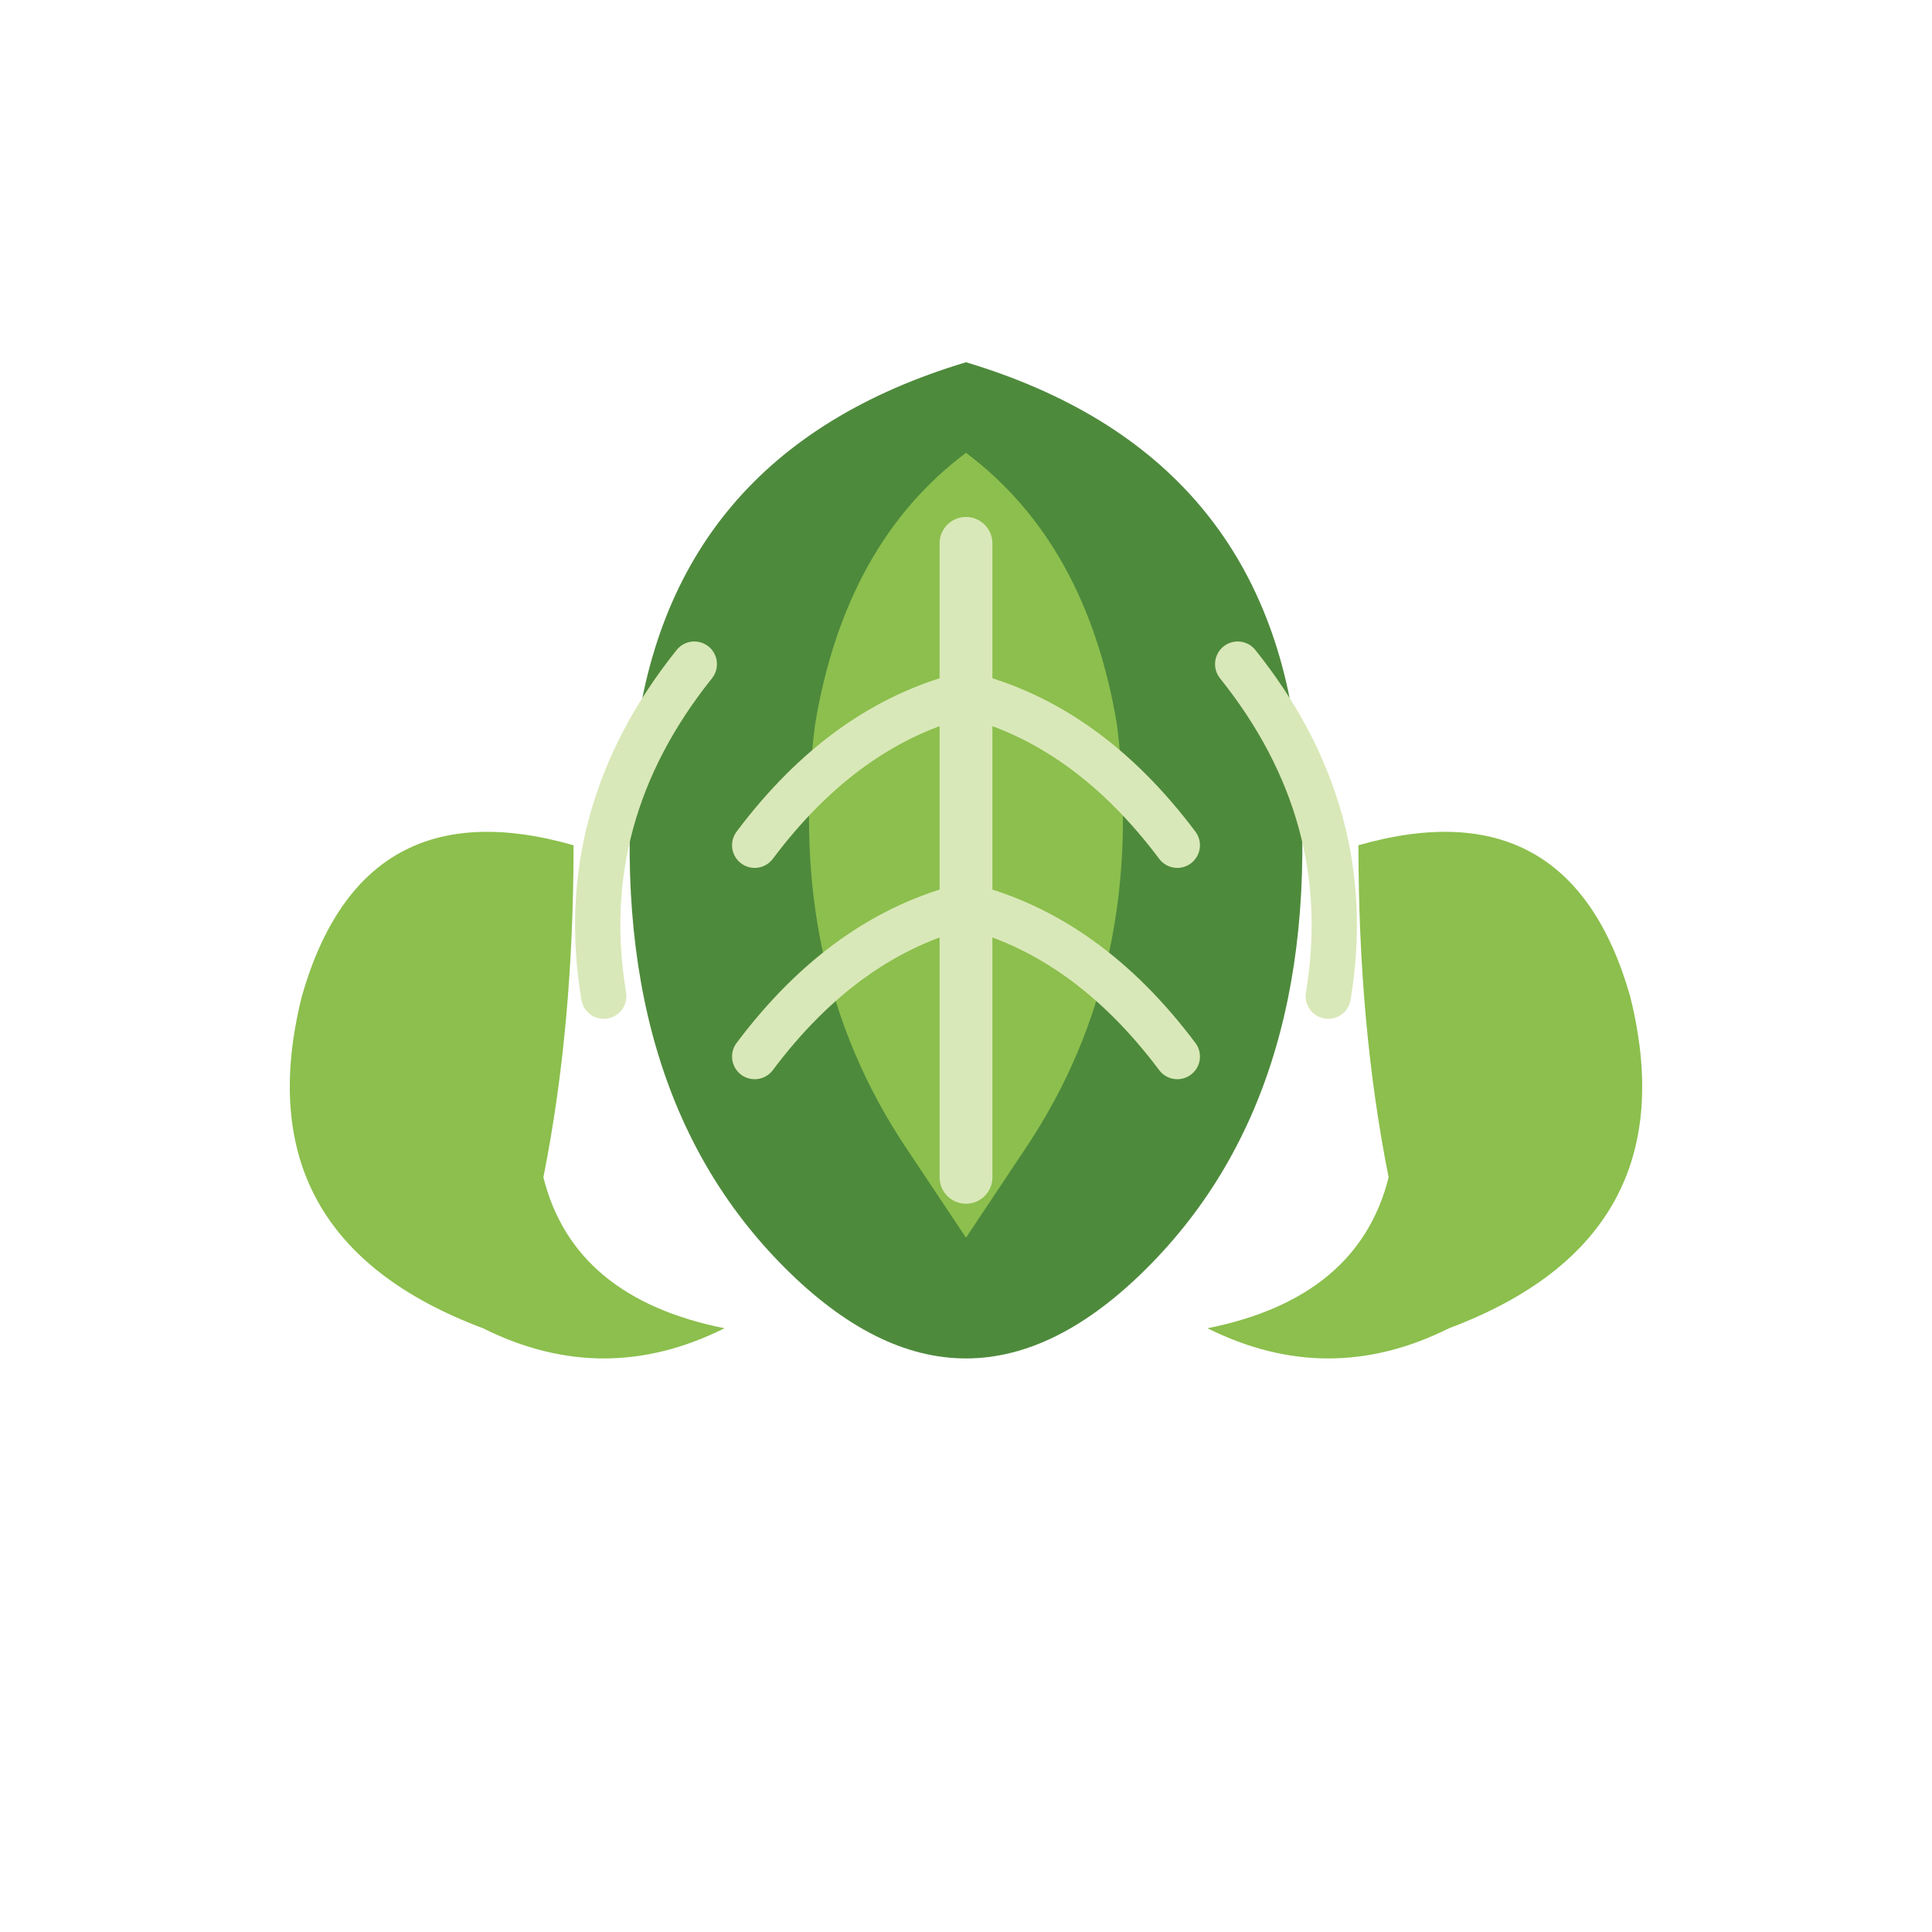
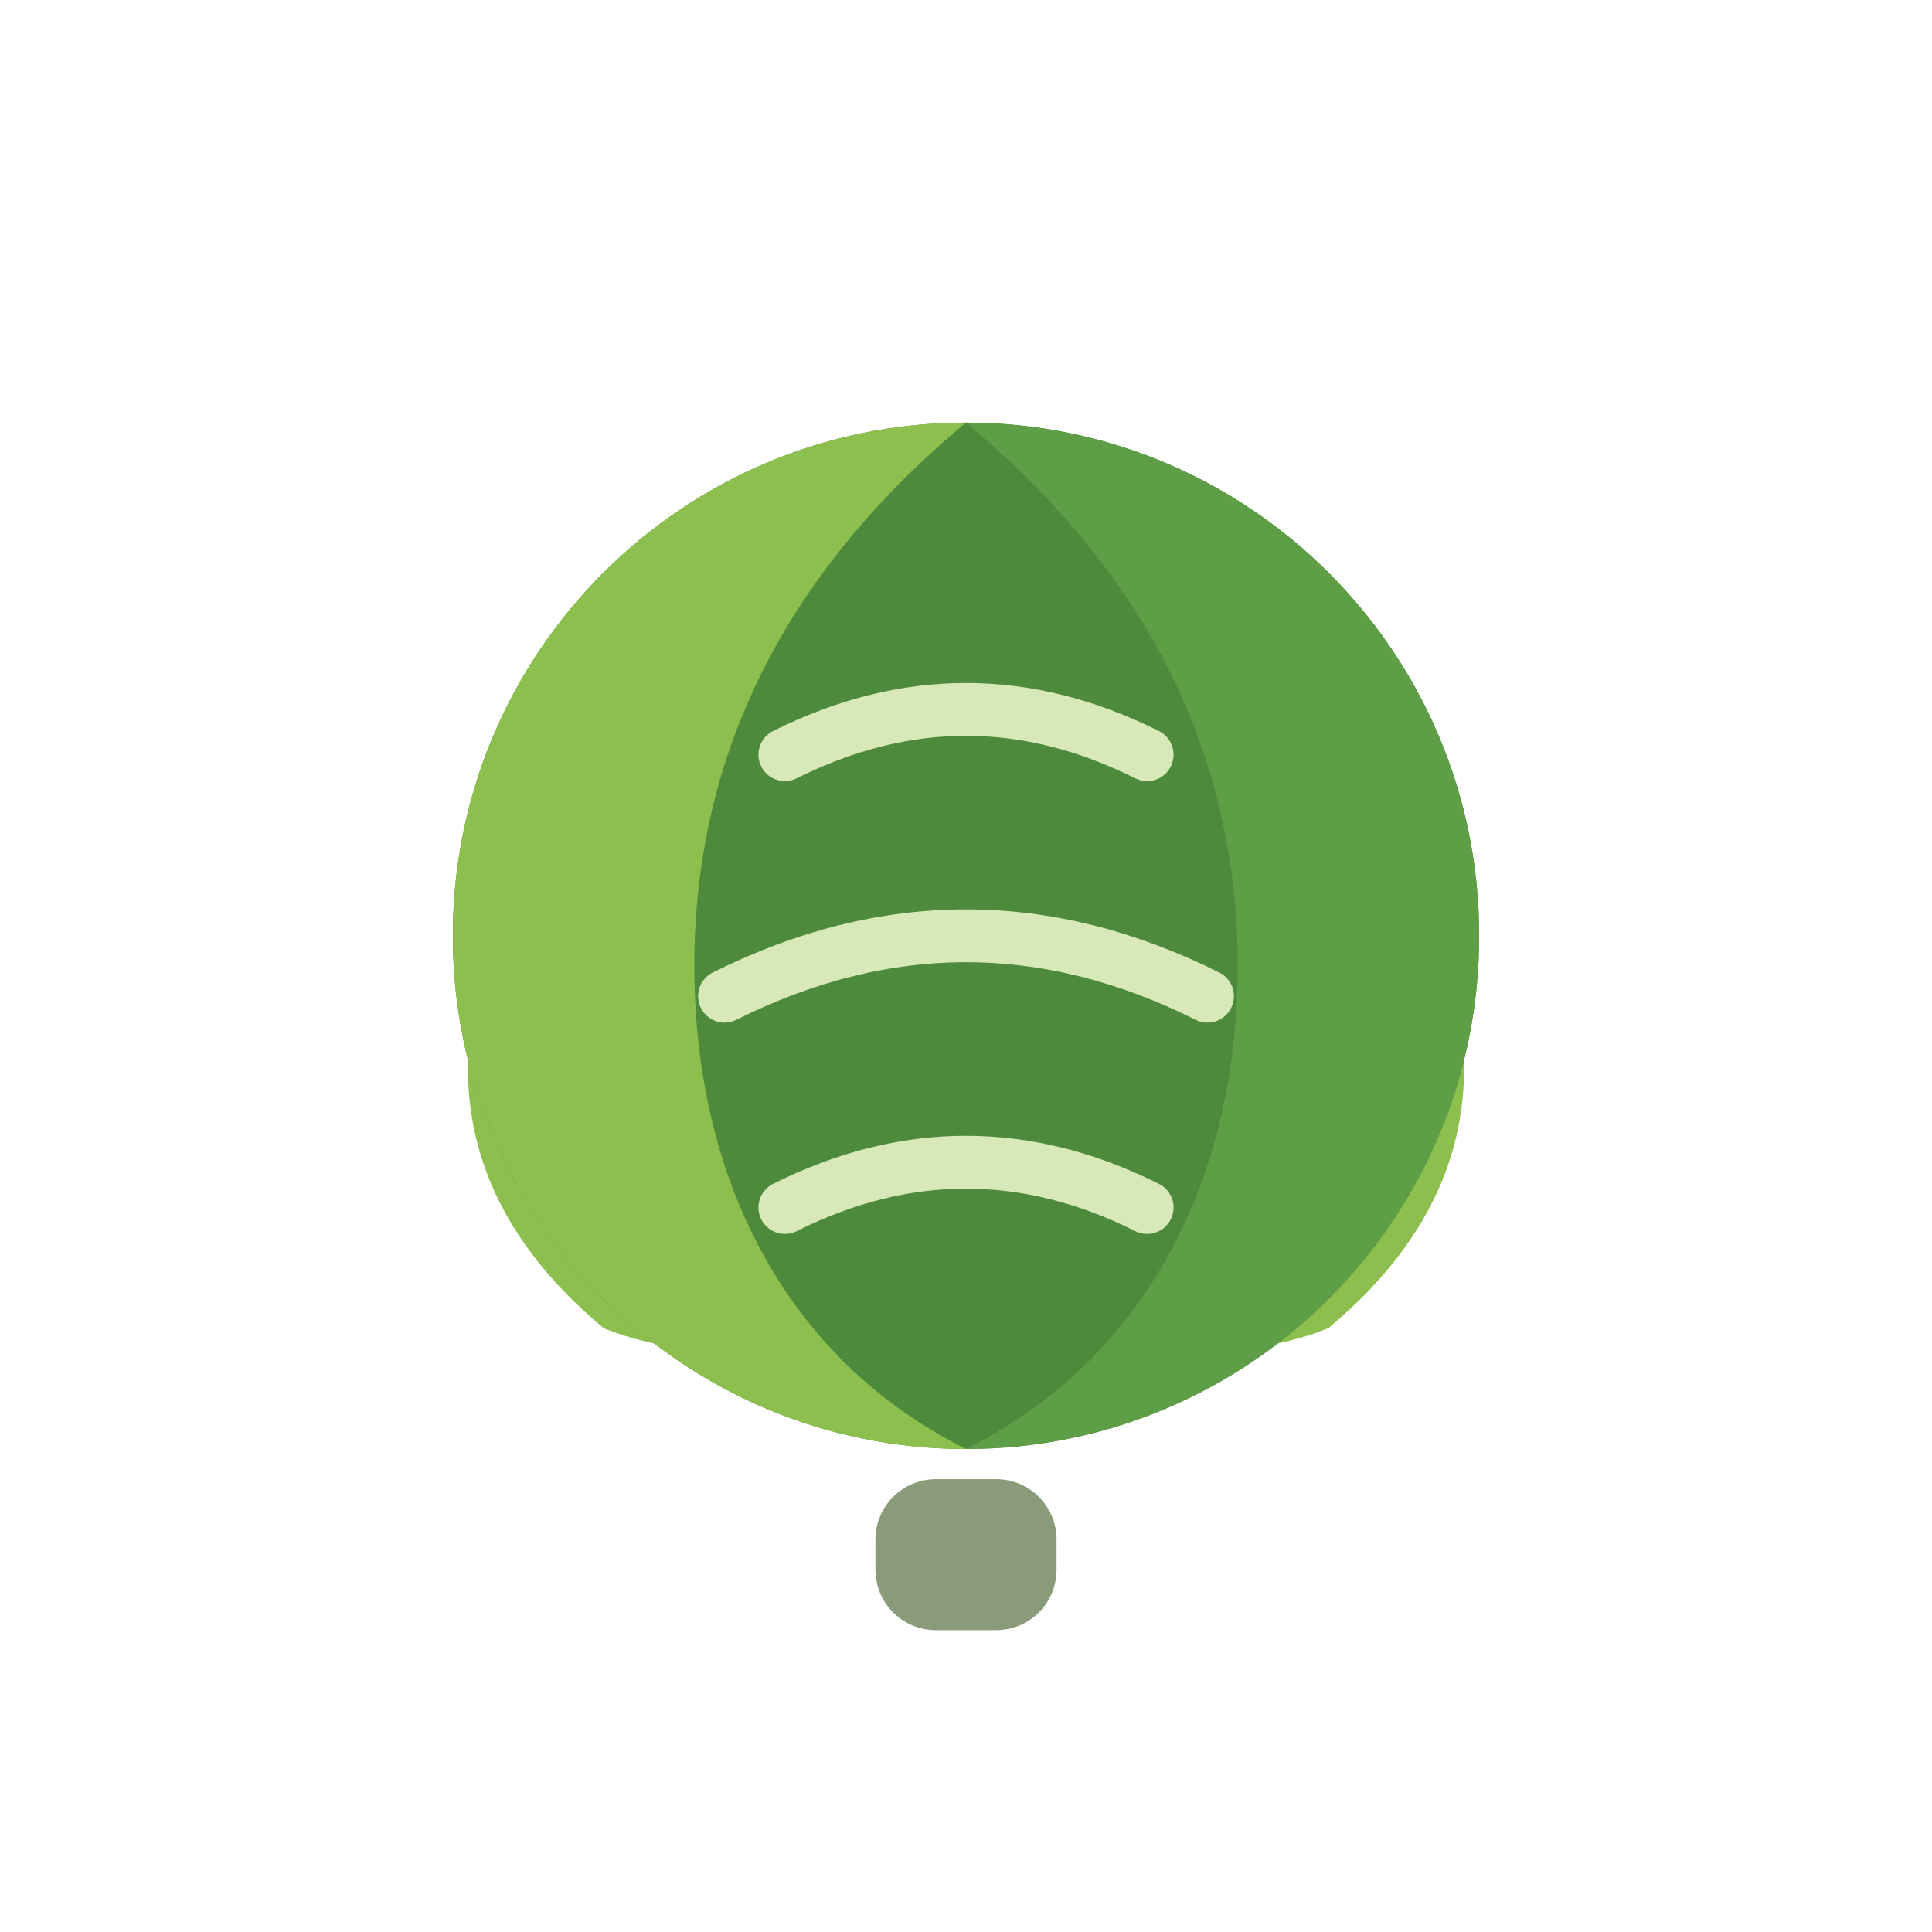
<svg xmlns="http://www.w3.org/2000/svg" viewBox="0 0 128 128">
-   <path d="M32 88 Q16 82 20 66 Q24 52 38 56 Q38 68 36 78 Q38 86 48 88 Q40 92 32 88 Z" fill="#8CBF4D" />
-   <path d="M96 88 Q112 82 108 66 Q104 52 90 56 Q90 68 92 78 Q90 86 80 88 Q88 92 96 88 Z" fill="#8CBF4D" />
-   <path d="M64 24 Q84 30 86 50 Q88 72 76 84 Q70 90 64 90 Q58 90 52 84 Q40 72 42 50 Q44 30 64 24 Z" fill="#4E8A3C" />
-   <path d="M64 30 Q72 36 74 48 Q76 64 68 76 Q64 82 64 82 Q64 82 60 76 Q52 64 54 48 Q56 36 64 30 Z" fill="#8CBF4D" />
-   <path d="M64 36 Q64 56 64 78" fill="none" stroke="#D9E8B8" stroke-width="3.5" stroke-linecap="round" />
-   <path d="M64 46 Q56 48 50 56 M64 46 Q72 48 78 56 M64 60 Q56 62 50 70 M64 60 Q72 62 78 70" fill="none" stroke="#D9E8B8" stroke-width="3" stroke-linecap="round" />
-   <path d="M46 44 Q38 54 40 66 M82 44 Q90 54 88 66" fill="none" stroke="#D9E8B8" stroke-width="3" stroke-linecap="round" />
+   <rect x="58" y="98" width="12" height="10" rx="4" fill="#8A9B7A" />
+   <path d="M40 88 Q28 78 32 64 Q36 50 50 52 Q46 62 50 72 Q52 80 60 84 Q50 92 40 88 Z" fill="#8CBF4D" />
+   <path d="M88 88 Q100 78 96 64 Q92 50 78 52 Q82 62 78 72 Q76 80 68 84 Q78 92 88 88 Z" fill="#8CBF4D" />
+   <circle cx="64" cy="62" r="34" fill="#4E8A3C" />
+   <path d="M64 28 A34 34 0 0 0 30 62 A34 34 0 0 0 64 96 C52 90 46 78 46 64 C46 50 52 38 64 28 Z" fill="#8CBF4D" />
+   <path d="M64 28 A34 34 0 0 1 98 62 A34 34 0 0 1 64 96 C76 90 82 78 82 64 C82 50 76 38 64 28 Z" fill="#5E9E46" />
+   <path d="M52 50 Q64 44 76 50 M48 66 Q64 58 80 66 M52 80 Q64 74 76 80" fill="none" stroke="#D9E8B8" stroke-width="3.5" stroke-linecap="round" />
</svg>
